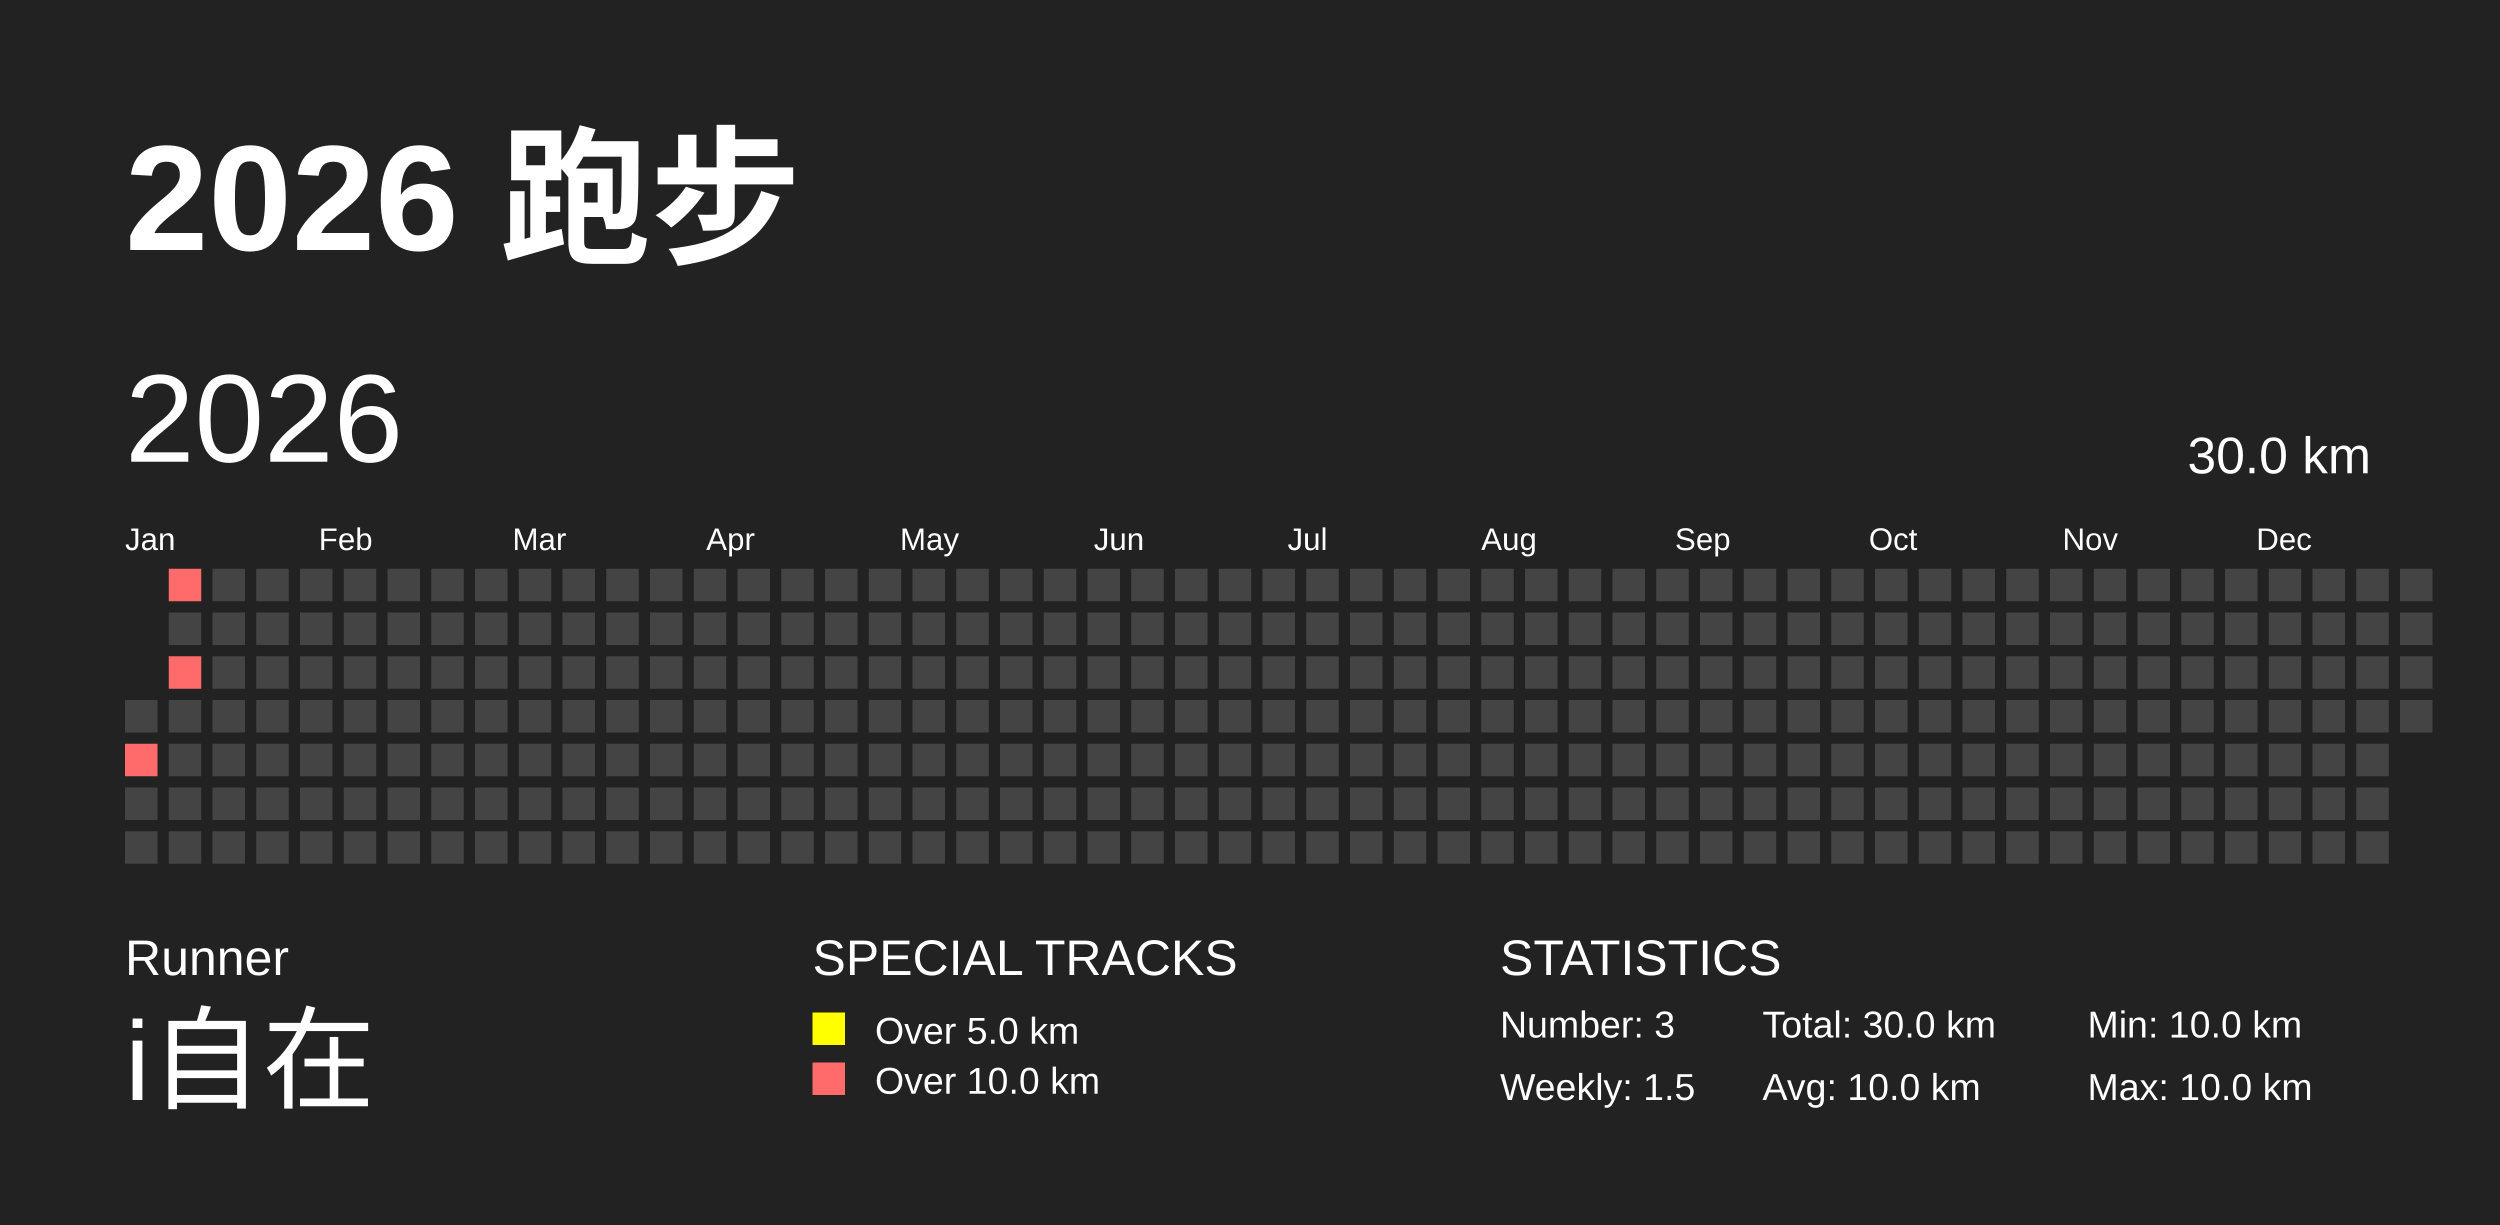
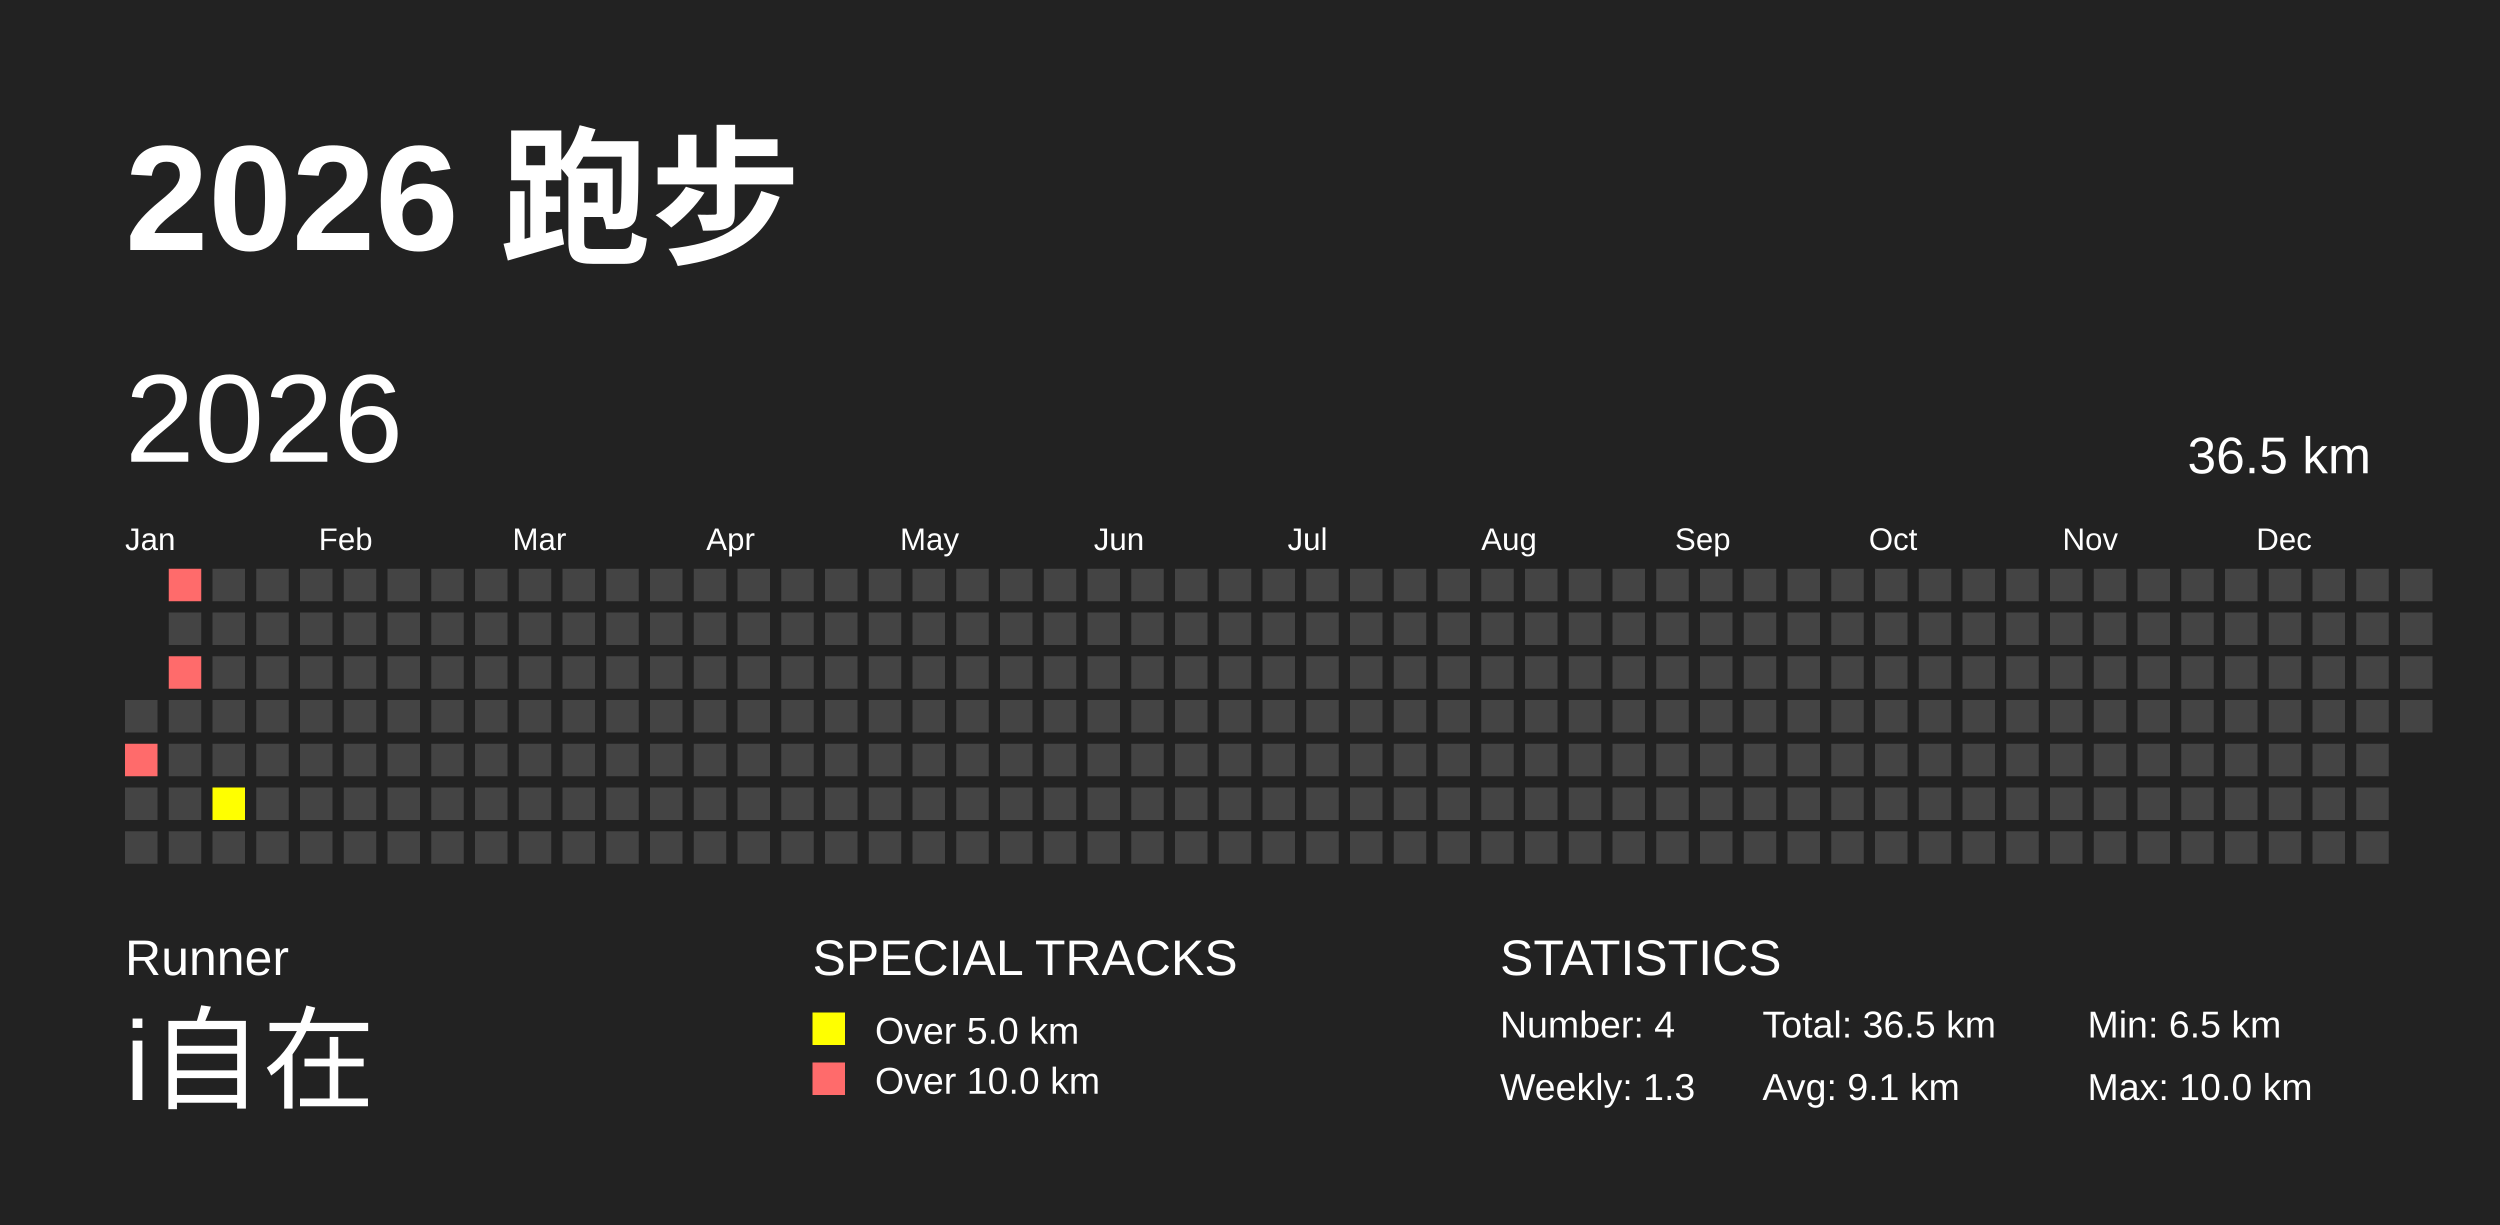
<svg xmlns="http://www.w3.org/2000/svg" baseProfile="full" height="98mm" version="1.1" viewBox="0,0,200,98" width="200mm">
  <defs />
  <rect fill="#222222" height="98" width="200" x="0" y="0" />
  <text fill="#FFFFFF" style="font-size:12px; font-family:Arial; font-weight:bold;" x="10" y="20">2026 跑步</text>
  <text fill="#FFFFFF" style="font-size:4px; font-family:Arial" x="10" y="78">Runner</text>
  <text fill="#FFFFFF" style="font-size:9px; font-family:Arial" x="10" y="88">i自在</text>
  <text fill="#FFFFFF" style="font-size:4px; font-family:Arial" x="65" y="78">SPECIAL TRACKS</text>
  <rect fill="#FFFF00" height="2.6" width="2.6" x="65" y="81" />
  <text fill="#FFFFFF" style="font-size:3px; font-family:Arial" x="70" y="83.5">Over 5.0 km</text>
  <rect fill="#FF6B6B" height="2.6" width="2.6" x="65" y="85" />
  <text fill="#FFFFFF" style="font-size:3px; font-family:Arial" x="70" y="87.5">Over 10.0 km</text>
  <text fill="#FFFFFF" style="font-size:4px; font-family:Arial" x="120" y="78">STATISTICS</text>
-   <text fill="#FFFFFF" style="font-size:3px; font-family:Arial" x="120" y="83">Number: 3</text>
-   <text fill="#FFFFFF" style="font-size:3px; font-family:Arial" x="120" y="88">Weekly: 1.5</text>
-   <text fill="#FFFFFF" style="font-size:3px; font-family:Arial" x="141" y="83">Total: 30.0 km</text>
-   <text fill="#FFFFFF" style="font-size:3px; font-family:Arial" x="141" y="88">Avg: 10.0 km</text>
-   <text fill="#FFFFFF" style="font-size:3px; font-family:Arial" x="167" y="83">Min: 10.0 km</text>
+   <text fill="#FFFFFF" style="font-size:3px; font-family:Arial" x="120" y="83">Number: 4</text>
+   <text fill="#FFFFFF" style="font-size:3px; font-family:Arial" x="120" y="88">Weekly: 1.3</text>
+   <text fill="#FFFFFF" style="font-size:3px; font-family:Arial" x="141" y="83">Total: 36.5 km</text>
+   <text fill="#FFFFFF" style="font-size:3px; font-family:Arial" x="141" y="88">Avg: 9.1 km</text>
+   <text fill="#FFFFFF" style="font-size:3px; font-family:Arial" x="167" y="83">Min: 6.5 km</text>
  <text fill="#FFFFFF" style="font-size:3px; font-family:Arial" x="167" y="88">Max: 10.0 km</text>
  <text dominant-baseline="hanging" fill="#FFFFFF" style="font-size:10.0px; font-family:Arial;" x="10" y="30">2026</text>
-   <text dominant-baseline="hanging" fill="#FFFFFF" style="font-size:4.125px; font-family:Arial;" x="175" y="35">30.0 km</text>
+   <text dominant-baseline="hanging" fill="#FFFFFF" style="font-size:4.125px; font-family:Arial;" x="175" y="35">36.5 km</text>
  <text fill="#FFFFFF" style="font-size:2.5px; font-family:Arial" x="10.0" y="44">Jan</text>
  <text fill="#FFFFFF" style="font-size:2.5px; font-family:Arial" x="25.5" y="44">Feb</text>
  <text fill="#FFFFFF" style="font-size:2.5px; font-family:Arial" x="41.0" y="44">Mar</text>
  <text fill="#FFFFFF" style="font-size:2.5px; font-family:Arial" x="56.5" y="44">Apr</text>
  <text fill="#FFFFFF" style="font-size:2.5px; font-family:Arial" x="72.0" y="44">May</text>
  <text fill="#FFFFFF" style="font-size:2.5px; font-family:Arial" x="87.5" y="44">Jun</text>
  <text fill="#FFFFFF" style="font-size:2.5px; font-family:Arial" x="103.0" y="44">Jul</text>
  <text fill="#FFFFFF" style="font-size:2.5px; font-family:Arial" x="118.5" y="44">Aug</text>
  <text fill="#FFFFFF" style="font-size:2.5px; font-family:Arial" x="134.0" y="44">Sep</text>
  <text fill="#FFFFFF" style="font-size:2.5px; font-family:Arial" x="149.5" y="44">Oct</text>
  <text fill="#FFFFFF" style="font-size:2.5px; font-family:Arial" x="165.0" y="44">Nov</text>
  <text fill="#FFFFFF" style="font-size:2.5px; font-family:Arial" x="180.5" y="44">Dec</text>
  <rect fill="#444444" height="2.6" width="2.6" x="10.0" y="56.0" />
  <rect fill="#FF6B6B" height="2.6" width="2.6" x="10.0" y="59.5" />
  <rect fill="#444444" height="2.6" width="2.6" x="10.0" y="63.0" />
  <rect fill="#444444" height="2.6" width="2.6" x="10.0" y="66.5" />
  <rect fill="#FF6B6B" height="2.6" width="2.6" x="13.5" y="45.5" />
  <rect fill="#444444" height="2.6" width="2.6" x="13.5" y="49.0" />
  <rect fill="#FF6B6B" height="2.6" width="2.6" x="13.5" y="52.5" />
  <rect fill="#444444" height="2.6" width="2.6" x="13.5" y="56.0" />
  <rect fill="#444444" height="2.6" width="2.6" x="13.5" y="59.5" />
  <rect fill="#444444" height="2.6" width="2.6" x="13.5" y="63.0" />
  <rect fill="#444444" height="2.6" width="2.6" x="13.5" y="66.5" />
  <rect fill="#444444" height="2.6" width="2.6" x="17.0" y="45.5" />
  <rect fill="#444444" height="2.6" width="2.6" x="17.0" y="49.0" />
  <rect fill="#444444" height="2.6" width="2.6" x="17.0" y="52.5" />
  <rect fill="#444444" height="2.6" width="2.6" x="17.0" y="56.0" />
  <rect fill="#444444" height="2.6" width="2.6" x="17.0" y="59.5" />
-   <rect fill="#444444" height="2.6" width="2.6" x="17.0" y="63.0" />
+   <rect fill="#ffff00" height="2.6" width="2.6" x="17.0" y="63.0" />
  <rect fill="#444444" height="2.6" width="2.6" x="17.0" y="66.5" />
  <rect fill="#444444" height="2.6" width="2.6" x="20.5" y="45.5" />
  <rect fill="#444444" height="2.6" width="2.6" x="20.5" y="49.0" />
  <rect fill="#444444" height="2.6" width="2.6" x="20.5" y="52.5" />
  <rect fill="#444444" height="2.6" width="2.6" x="20.5" y="56.0" />
  <rect fill="#444444" height="2.6" width="2.6" x="20.5" y="59.5" />
  <rect fill="#444444" height="2.6" width="2.6" x="20.5" y="63.0" />
  <rect fill="#444444" height="2.6" width="2.6" x="20.5" y="66.5" />
  <rect fill="#444444" height="2.6" width="2.6" x="24.0" y="45.5" />
  <rect fill="#444444" height="2.6" width="2.6" x="24.0" y="49.0" />
  <rect fill="#444444" height="2.6" width="2.6" x="24.0" y="52.5" />
  <rect fill="#444444" height="2.6" width="2.6" x="24.0" y="56.0" />
  <rect fill="#444444" height="2.6" width="2.6" x="24.0" y="59.5" />
  <rect fill="#444444" height="2.6" width="2.6" x="24.0" y="63.0" />
  <rect fill="#444444" height="2.6" width="2.6" x="24.0" y="66.5" />
  <rect fill="#444444" height="2.6" width="2.6" x="27.5" y="45.5" />
  <rect fill="#444444" height="2.6" width="2.6" x="27.5" y="49.0" />
  <rect fill="#444444" height="2.6" width="2.6" x="27.5" y="52.5" />
  <rect fill="#444444" height="2.6" width="2.6" x="27.5" y="56.0" />
  <rect fill="#444444" height="2.6" width="2.6" x="27.5" y="59.5" />
  <rect fill="#444444" height="2.6" width="2.6" x="27.5" y="63.0" />
  <rect fill="#444444" height="2.6" width="2.6" x="27.5" y="66.5" />
  <rect fill="#444444" height="2.6" width="2.6" x="31.0" y="45.5" />
  <rect fill="#444444" height="2.6" width="2.6" x="31.0" y="49.0" />
  <rect fill="#444444" height="2.6" width="2.6" x="31.0" y="52.5" />
  <rect fill="#444444" height="2.6" width="2.6" x="31.0" y="56.0" />
  <rect fill="#444444" height="2.6" width="2.6" x="31.0" y="59.5" />
  <rect fill="#444444" height="2.6" width="2.6" x="31.0" y="63.0" />
  <rect fill="#444444" height="2.6" width="2.6" x="31.0" y="66.5" />
  <rect fill="#444444" height="2.6" width="2.6" x="34.5" y="45.5" />
  <rect fill="#444444" height="2.6" width="2.6" x="34.5" y="49.0" />
  <rect fill="#444444" height="2.6" width="2.6" x="34.5" y="52.5" />
  <rect fill="#444444" height="2.6" width="2.6" x="34.5" y="56.0" />
  <rect fill="#444444" height="2.6" width="2.6" x="34.5" y="59.5" />
  <rect fill="#444444" height="2.6" width="2.6" x="34.5" y="63.0" />
  <rect fill="#444444" height="2.6" width="2.6" x="34.5" y="66.5" />
  <rect fill="#444444" height="2.6" width="2.6" x="38.0" y="45.5" />
  <rect fill="#444444" height="2.6" width="2.6" x="38.0" y="49.0" />
  <rect fill="#444444" height="2.6" width="2.6" x="38.0" y="52.5" />
  <rect fill="#444444" height="2.6" width="2.6" x="38.0" y="56.0" />
  <rect fill="#444444" height="2.6" width="2.6" x="38.0" y="59.5" />
  <rect fill="#444444" height="2.6" width="2.6" x="38.0" y="63.0" />
  <rect fill="#444444" height="2.6" width="2.6" x="38.0" y="66.5" />
  <rect fill="#444444" height="2.6" width="2.6" x="41.5" y="45.5" />
  <rect fill="#444444" height="2.6" width="2.6" x="41.5" y="49.0" />
  <rect fill="#444444" height="2.6" width="2.6" x="41.5" y="52.5" />
  <rect fill="#444444" height="2.6" width="2.6" x="41.5" y="56.0" />
  <rect fill="#444444" height="2.6" width="2.6" x="41.5" y="59.5" />
  <rect fill="#444444" height="2.6" width="2.6" x="41.5" y="63.0" />
  <rect fill="#444444" height="2.6" width="2.6" x="41.5" y="66.5" />
  <rect fill="#444444" height="2.6" width="2.6" x="45.0" y="45.5" />
  <rect fill="#444444" height="2.6" width="2.6" x="45.0" y="49.0" />
  <rect fill="#444444" height="2.6" width="2.6" x="45.0" y="52.5" />
  <rect fill="#444444" height="2.6" width="2.6" x="45.0" y="56.0" />
  <rect fill="#444444" height="2.6" width="2.6" x="45.0" y="59.5" />
  <rect fill="#444444" height="2.6" width="2.6" x="45.0" y="63.0" />
  <rect fill="#444444" height="2.6" width="2.6" x="45.0" y="66.5" />
  <rect fill="#444444" height="2.6" width="2.6" x="48.5" y="45.5" />
  <rect fill="#444444" height="2.6" width="2.6" x="48.5" y="49.0" />
  <rect fill="#444444" height="2.6" width="2.6" x="48.5" y="52.5" />
  <rect fill="#444444" height="2.6" width="2.6" x="48.5" y="56.0" />
  <rect fill="#444444" height="2.6" width="2.6" x="48.5" y="59.5" />
  <rect fill="#444444" height="2.6" width="2.6" x="48.5" y="63.0" />
  <rect fill="#444444" height="2.6" width="2.6" x="48.5" y="66.5" />
  <rect fill="#444444" height="2.6" width="2.6" x="52.0" y="45.5" />
  <rect fill="#444444" height="2.6" width="2.6" x="52.0" y="49.0" />
  <rect fill="#444444" height="2.6" width="2.6" x="52.0" y="52.5" />
  <rect fill="#444444" height="2.6" width="2.6" x="52.0" y="56.0" />
  <rect fill="#444444" height="2.6" width="2.6" x="52.0" y="59.5" />
  <rect fill="#444444" height="2.6" width="2.6" x="52.0" y="63.0" />
  <rect fill="#444444" height="2.6" width="2.6" x="52.0" y="66.5" />
  <rect fill="#444444" height="2.6" width="2.6" x="55.5" y="45.5" />
  <rect fill="#444444" height="2.6" width="2.6" x="55.5" y="49.0" />
  <rect fill="#444444" height="2.6" width="2.6" x="55.5" y="52.5" />
  <rect fill="#444444" height="2.6" width="2.6" x="55.5" y="56.0" />
  <rect fill="#444444" height="2.6" width="2.6" x="55.5" y="59.5" />
  <rect fill="#444444" height="2.6" width="2.6" x="55.5" y="63.0" />
  <rect fill="#444444" height="2.6" width="2.6" x="55.5" y="66.5" />
  <rect fill="#444444" height="2.6" width="2.6" x="59.0" y="45.5" />
  <rect fill="#444444" height="2.6" width="2.6" x="59.0" y="49.0" />
  <rect fill="#444444" height="2.6" width="2.6" x="59.0" y="52.5" />
  <rect fill="#444444" height="2.6" width="2.6" x="59.0" y="56.0" />
  <rect fill="#444444" height="2.6" width="2.6" x="59.0" y="59.5" />
  <rect fill="#444444" height="2.6" width="2.6" x="59.0" y="63.0" />
  <rect fill="#444444" height="2.6" width="2.6" x="59.0" y="66.5" />
  <rect fill="#444444" height="2.6" width="2.6" x="62.5" y="45.5" />
  <rect fill="#444444" height="2.6" width="2.6" x="62.5" y="49.0" />
  <rect fill="#444444" height="2.6" width="2.6" x="62.5" y="52.5" />
  <rect fill="#444444" height="2.6" width="2.6" x="62.5" y="56.0" />
  <rect fill="#444444" height="2.6" width="2.6" x="62.5" y="59.5" />
  <rect fill="#444444" height="2.6" width="2.6" x="62.5" y="63.0" />
  <rect fill="#444444" height="2.6" width="2.6" x="62.5" y="66.5" />
  <rect fill="#444444" height="2.6" width="2.6" x="66.0" y="45.5" />
  <rect fill="#444444" height="2.6" width="2.6" x="66.0" y="49.0" />
  <rect fill="#444444" height="2.6" width="2.6" x="66.0" y="52.5" />
  <rect fill="#444444" height="2.6" width="2.6" x="66.0" y="56.0" />
  <rect fill="#444444" height="2.6" width="2.6" x="66.0" y="59.5" />
  <rect fill="#444444" height="2.6" width="2.6" x="66.0" y="63.0" />
  <rect fill="#444444" height="2.6" width="2.6" x="66.0" y="66.5" />
  <rect fill="#444444" height="2.6" width="2.6" x="69.5" y="45.5" />
  <rect fill="#444444" height="2.6" width="2.6" x="69.5" y="49.0" />
  <rect fill="#444444" height="2.6" width="2.6" x="69.5" y="52.5" />
  <rect fill="#444444" height="2.6" width="2.6" x="69.5" y="56.0" />
  <rect fill="#444444" height="2.6" width="2.6" x="69.5" y="59.5" />
  <rect fill="#444444" height="2.6" width="2.6" x="69.5" y="63.0" />
  <rect fill="#444444" height="2.6" width="2.6" x="69.5" y="66.5" />
  <rect fill="#444444" height="2.6" width="2.6" x="73.0" y="45.5" />
  <rect fill="#444444" height="2.6" width="2.6" x="73.0" y="49.0" />
  <rect fill="#444444" height="2.6" width="2.6" x="73.0" y="52.5" />
  <rect fill="#444444" height="2.6" width="2.6" x="73.0" y="56.0" />
  <rect fill="#444444" height="2.6" width="2.6" x="73.0" y="59.5" />
  <rect fill="#444444" height="2.6" width="2.6" x="73.0" y="63.0" />
  <rect fill="#444444" height="2.6" width="2.6" x="73.0" y="66.5" />
  <rect fill="#444444" height="2.6" width="2.6" x="76.5" y="45.5" />
  <rect fill="#444444" height="2.6" width="2.6" x="76.5" y="49.0" />
  <rect fill="#444444" height="2.6" width="2.6" x="76.5" y="52.5" />
  <rect fill="#444444" height="2.6" width="2.6" x="76.5" y="56.0" />
  <rect fill="#444444" height="2.6" width="2.6" x="76.5" y="59.5" />
  <rect fill="#444444" height="2.6" width="2.6" x="76.5" y="63.0" />
  <rect fill="#444444" height="2.6" width="2.6" x="76.5" y="66.5" />
  <rect fill="#444444" height="2.6" width="2.6" x="80.0" y="45.5" />
  <rect fill="#444444" height="2.6" width="2.6" x="80.0" y="49.0" />
  <rect fill="#444444" height="2.6" width="2.6" x="80.0" y="52.5" />
  <rect fill="#444444" height="2.6" width="2.6" x="80.0" y="56.0" />
  <rect fill="#444444" height="2.6" width="2.6" x="80.0" y="59.5" />
  <rect fill="#444444" height="2.6" width="2.6" x="80.0" y="63.0" />
  <rect fill="#444444" height="2.6" width="2.6" x="80.0" y="66.5" />
  <rect fill="#444444" height="2.6" width="2.6" x="83.5" y="45.5" />
  <rect fill="#444444" height="2.6" width="2.6" x="83.5" y="49.0" />
  <rect fill="#444444" height="2.6" width="2.6" x="83.5" y="52.5" />
  <rect fill="#444444" height="2.6" width="2.6" x="83.5" y="56.0" />
  <rect fill="#444444" height="2.6" width="2.6" x="83.5" y="59.5" />
  <rect fill="#444444" height="2.6" width="2.6" x="83.5" y="63.0" />
  <rect fill="#444444" height="2.6" width="2.6" x="83.5" y="66.5" />
  <rect fill="#444444" height="2.6" width="2.6" x="87.0" y="45.5" />
  <rect fill="#444444" height="2.6" width="2.6" x="87.0" y="49.0" />
  <rect fill="#444444" height="2.6" width="2.6" x="87.0" y="52.5" />
  <rect fill="#444444" height="2.6" width="2.6" x="87.0" y="56.0" />
  <rect fill="#444444" height="2.6" width="2.6" x="87.0" y="59.5" />
  <rect fill="#444444" height="2.6" width="2.6" x="87.0" y="63.0" />
  <rect fill="#444444" height="2.6" width="2.6" x="87.0" y="66.5" />
  <rect fill="#444444" height="2.6" width="2.6" x="90.5" y="45.5" />
  <rect fill="#444444" height="2.6" width="2.6" x="90.5" y="49.0" />
  <rect fill="#444444" height="2.6" width="2.6" x="90.5" y="52.5" />
  <rect fill="#444444" height="2.6" width="2.6" x="90.5" y="56.0" />
  <rect fill="#444444" height="2.6" width="2.6" x="90.5" y="59.5" />
  <rect fill="#444444" height="2.6" width="2.6" x="90.5" y="63.0" />
  <rect fill="#444444" height="2.6" width="2.6" x="90.5" y="66.5" />
  <rect fill="#444444" height="2.6" width="2.6" x="94.0" y="45.5" />
  <rect fill="#444444" height="2.6" width="2.6" x="94.0" y="49.0" />
  <rect fill="#444444" height="2.6" width="2.6" x="94.0" y="52.5" />
  <rect fill="#444444" height="2.6" width="2.6" x="94.0" y="56.0" />
  <rect fill="#444444" height="2.6" width="2.6" x="94.0" y="59.5" />
  <rect fill="#444444" height="2.6" width="2.6" x="94.0" y="63.0" />
  <rect fill="#444444" height="2.6" width="2.6" x="94.0" y="66.5" />
  <rect fill="#444444" height="2.6" width="2.6" x="97.5" y="45.5" />
  <rect fill="#444444" height="2.6" width="2.6" x="97.5" y="49.0" />
  <rect fill="#444444" height="2.6" width="2.6" x="97.5" y="52.5" />
  <rect fill="#444444" height="2.6" width="2.6" x="97.5" y="56.0" />
  <rect fill="#444444" height="2.6" width="2.6" x="97.5" y="59.5" />
  <rect fill="#444444" height="2.6" width="2.6" x="97.5" y="63.0" />
  <rect fill="#444444" height="2.6" width="2.6" x="97.5" y="66.5" />
  <rect fill="#444444" height="2.6" width="2.6" x="101.0" y="45.5" />
  <rect fill="#444444" height="2.6" width="2.6" x="101.0" y="49.0" />
  <rect fill="#444444" height="2.6" width="2.6" x="101.0" y="52.5" />
  <rect fill="#444444" height="2.6" width="2.6" x="101.0" y="56.0" />
  <rect fill="#444444" height="2.6" width="2.6" x="101.0" y="59.5" />
  <rect fill="#444444" height="2.6" width="2.6" x="101.0" y="63.0" />
  <rect fill="#444444" height="2.6" width="2.6" x="101.0" y="66.5" />
  <rect fill="#444444" height="2.6" width="2.6" x="104.5" y="45.5" />
  <rect fill="#444444" height="2.6" width="2.6" x="104.5" y="49.0" />
  <rect fill="#444444" height="2.6" width="2.6" x="104.5" y="52.5" />
  <rect fill="#444444" height="2.6" width="2.6" x="104.5" y="56.0" />
  <rect fill="#444444" height="2.6" width="2.6" x="104.5" y="59.5" />
  <rect fill="#444444" height="2.6" width="2.6" x="104.5" y="63.0" />
  <rect fill="#444444" height="2.6" width="2.6" x="104.5" y="66.5" />
  <rect fill="#444444" height="2.6" width="2.6" x="108.0" y="45.5" />
  <rect fill="#444444" height="2.6" width="2.6" x="108.0" y="49.0" />
  <rect fill="#444444" height="2.6" width="2.6" x="108.0" y="52.5" />
  <rect fill="#444444" height="2.6" width="2.6" x="108.0" y="56.0" />
  <rect fill="#444444" height="2.6" width="2.6" x="108.0" y="59.5" />
  <rect fill="#444444" height="2.6" width="2.6" x="108.0" y="63.0" />
  <rect fill="#444444" height="2.6" width="2.6" x="108.0" y="66.5" />
  <rect fill="#444444" height="2.6" width="2.6" x="111.5" y="45.5" />
  <rect fill="#444444" height="2.6" width="2.6" x="111.5" y="49.0" />
  <rect fill="#444444" height="2.6" width="2.6" x="111.5" y="52.5" />
  <rect fill="#444444" height="2.6" width="2.6" x="111.5" y="56.0" />
  <rect fill="#444444" height="2.6" width="2.6" x="111.5" y="59.5" />
  <rect fill="#444444" height="2.6" width="2.6" x="111.5" y="63.0" />
  <rect fill="#444444" height="2.6" width="2.6" x="111.5" y="66.5" />
  <rect fill="#444444" height="2.6" width="2.6" x="115.0" y="45.5" />
  <rect fill="#444444" height="2.6" width="2.6" x="115.0" y="49.0" />
  <rect fill="#444444" height="2.6" width="2.6" x="115.0" y="52.5" />
  <rect fill="#444444" height="2.6" width="2.6" x="115.0" y="56.0" />
  <rect fill="#444444" height="2.6" width="2.6" x="115.0" y="59.5" />
  <rect fill="#444444" height="2.6" width="2.6" x="115.0" y="63.0" />
  <rect fill="#444444" height="2.6" width="2.6" x="115.0" y="66.5" />
  <rect fill="#444444" height="2.6" width="2.6" x="118.5" y="45.5" />
  <rect fill="#444444" height="2.6" width="2.6" x="118.5" y="49.0" />
  <rect fill="#444444" height="2.6" width="2.6" x="118.5" y="52.5" />
  <rect fill="#444444" height="2.6" width="2.6" x="118.5" y="56.0" />
  <rect fill="#444444" height="2.6" width="2.6" x="118.5" y="59.5" />
  <rect fill="#444444" height="2.6" width="2.6" x="118.5" y="63.0" />
  <rect fill="#444444" height="2.6" width="2.6" x="118.5" y="66.5" />
  <rect fill="#444444" height="2.6" width="2.6" x="122.0" y="45.5" />
  <rect fill="#444444" height="2.6" width="2.6" x="122.0" y="49.0" />
  <rect fill="#444444" height="2.6" width="2.6" x="122.0" y="52.5" />
  <rect fill="#444444" height="2.6" width="2.6" x="122.0" y="56.0" />
  <rect fill="#444444" height="2.6" width="2.6" x="122.0" y="59.5" />
  <rect fill="#444444" height="2.6" width="2.6" x="122.0" y="63.0" />
  <rect fill="#444444" height="2.6" width="2.6" x="122.0" y="66.5" />
  <rect fill="#444444" height="2.6" width="2.6" x="125.5" y="45.5" />
  <rect fill="#444444" height="2.6" width="2.6" x="125.5" y="49.0" />
  <rect fill="#444444" height="2.6" width="2.6" x="125.5" y="52.5" />
  <rect fill="#444444" height="2.6" width="2.6" x="125.5" y="56.0" />
  <rect fill="#444444" height="2.6" width="2.6" x="125.5" y="59.5" />
  <rect fill="#444444" height="2.6" width="2.6" x="125.5" y="63.0" />
  <rect fill="#444444" height="2.6" width="2.6" x="125.5" y="66.5" />
  <rect fill="#444444" height="2.6" width="2.6" x="129.0" y="45.5" />
  <rect fill="#444444" height="2.6" width="2.6" x="129.0" y="49.0" />
  <rect fill="#444444" height="2.6" width="2.6" x="129.0" y="52.5" />
  <rect fill="#444444" height="2.6" width="2.6" x="129.0" y="56.0" />
  <rect fill="#444444" height="2.6" width="2.6" x="129.0" y="59.5" />
  <rect fill="#444444" height="2.6" width="2.6" x="129.0" y="63.0" />
  <rect fill="#444444" height="2.6" width="2.6" x="129.0" y="66.5" />
  <rect fill="#444444" height="2.6" width="2.6" x="132.5" y="45.5" />
  <rect fill="#444444" height="2.6" width="2.6" x="132.5" y="49.0" />
  <rect fill="#444444" height="2.6" width="2.6" x="132.5" y="52.5" />
  <rect fill="#444444" height="2.6" width="2.6" x="132.5" y="56.0" />
  <rect fill="#444444" height="2.6" width="2.6" x="132.5" y="59.5" />
  <rect fill="#444444" height="2.6" width="2.6" x="132.5" y="63.0" />
  <rect fill="#444444" height="2.6" width="2.6" x="132.5" y="66.5" />
  <rect fill="#444444" height="2.6" width="2.6" x="136.0" y="45.5" />
  <rect fill="#444444" height="2.6" width="2.6" x="136.0" y="49.0" />
  <rect fill="#444444" height="2.6" width="2.6" x="136.0" y="52.5" />
  <rect fill="#444444" height="2.6" width="2.6" x="136.0" y="56.0" />
  <rect fill="#444444" height="2.6" width="2.6" x="136.0" y="59.5" />
  <rect fill="#444444" height="2.6" width="2.6" x="136.0" y="63.0" />
  <rect fill="#444444" height="2.6" width="2.6" x="136.0" y="66.5" />
  <rect fill="#444444" height="2.6" width="2.6" x="139.5" y="45.5" />
  <rect fill="#444444" height="2.6" width="2.6" x="139.5" y="49.0" />
  <rect fill="#444444" height="2.6" width="2.6" x="139.5" y="52.5" />
  <rect fill="#444444" height="2.6" width="2.6" x="139.5" y="56.0" />
  <rect fill="#444444" height="2.6" width="2.6" x="139.5" y="59.5" />
  <rect fill="#444444" height="2.6" width="2.6" x="139.5" y="63.0" />
  <rect fill="#444444" height="2.6" width="2.6" x="139.5" y="66.5" />
  <rect fill="#444444" height="2.6" width="2.6" x="143.0" y="45.5" />
  <rect fill="#444444" height="2.6" width="2.6" x="143.0" y="49.0" />
  <rect fill="#444444" height="2.6" width="2.6" x="143.0" y="52.5" />
  <rect fill="#444444" height="2.6" width="2.6" x="143.0" y="56.0" />
  <rect fill="#444444" height="2.6" width="2.6" x="143.0" y="59.5" />
  <rect fill="#444444" height="2.6" width="2.6" x="143.0" y="63.0" />
  <rect fill="#444444" height="2.6" width="2.6" x="143.0" y="66.5" />
  <rect fill="#444444" height="2.6" width="2.6" x="146.5" y="45.5" />
  <rect fill="#444444" height="2.6" width="2.6" x="146.5" y="49.0" />
  <rect fill="#444444" height="2.6" width="2.6" x="146.5" y="52.5" />
  <rect fill="#444444" height="2.6" width="2.6" x="146.5" y="56.0" />
  <rect fill="#444444" height="2.6" width="2.6" x="146.5" y="59.5" />
  <rect fill="#444444" height="2.6" width="2.6" x="146.5" y="63.0" />
  <rect fill="#444444" height="2.6" width="2.6" x="146.5" y="66.5" />
  <rect fill="#444444" height="2.6" width="2.6" x="150.0" y="45.5" />
  <rect fill="#444444" height="2.6" width="2.6" x="150.0" y="49.0" />
  <rect fill="#444444" height="2.6" width="2.6" x="150.0" y="52.5" />
  <rect fill="#444444" height="2.6" width="2.6" x="150.0" y="56.0" />
  <rect fill="#444444" height="2.6" width="2.6" x="150.0" y="59.5" />
  <rect fill="#444444" height="2.6" width="2.6" x="150.0" y="63.0" />
  <rect fill="#444444" height="2.6" width="2.6" x="150.0" y="66.5" />
  <rect fill="#444444" height="2.6" width="2.6" x="153.5" y="45.5" />
  <rect fill="#444444" height="2.6" width="2.6" x="153.5" y="49.0" />
  <rect fill="#444444" height="2.6" width="2.6" x="153.5" y="52.5" />
  <rect fill="#444444" height="2.6" width="2.6" x="153.5" y="56.0" />
  <rect fill="#444444" height="2.6" width="2.6" x="153.5" y="59.5" />
  <rect fill="#444444" height="2.6" width="2.6" x="153.5" y="63.0" />
  <rect fill="#444444" height="2.6" width="2.6" x="153.5" y="66.5" />
  <rect fill="#444444" height="2.6" width="2.6" x="157.0" y="45.5" />
  <rect fill="#444444" height="2.6" width="2.6" x="157.0" y="49.0" />
  <rect fill="#444444" height="2.6" width="2.6" x="157.0" y="52.5" />
  <rect fill="#444444" height="2.6" width="2.6" x="157.0" y="56.0" />
  <rect fill="#444444" height="2.6" width="2.6" x="157.0" y="59.5" />
  <rect fill="#444444" height="2.6" width="2.6" x="157.0" y="63.0" />
  <rect fill="#444444" height="2.6" width="2.6" x="157.0" y="66.5" />
  <rect fill="#444444" height="2.6" width="2.6" x="160.5" y="45.5" />
  <rect fill="#444444" height="2.6" width="2.6" x="160.5" y="49.0" />
  <rect fill="#444444" height="2.6" width="2.6" x="160.5" y="52.5" />
  <rect fill="#444444" height="2.6" width="2.6" x="160.5" y="56.0" />
  <rect fill="#444444" height="2.6" width="2.6" x="160.5" y="59.5" />
  <rect fill="#444444" height="2.6" width="2.6" x="160.5" y="63.0" />
  <rect fill="#444444" height="2.6" width="2.6" x="160.5" y="66.5" />
  <rect fill="#444444" height="2.6" width="2.6" x="164.0" y="45.5" />
  <rect fill="#444444" height="2.6" width="2.6" x="164.0" y="49.0" />
  <rect fill="#444444" height="2.6" width="2.6" x="164.0" y="52.5" />
  <rect fill="#444444" height="2.6" width="2.6" x="164.0" y="56.0" />
  <rect fill="#444444" height="2.6" width="2.6" x="164.0" y="59.5" />
  <rect fill="#444444" height="2.6" width="2.6" x="164.0" y="63.0" />
  <rect fill="#444444" height="2.6" width="2.6" x="164.0" y="66.5" />
  <rect fill="#444444" height="2.6" width="2.6" x="167.5" y="45.5" />
  <rect fill="#444444" height="2.6" width="2.6" x="167.5" y="49.0" />
  <rect fill="#444444" height="2.6" width="2.6" x="167.5" y="52.5" />
  <rect fill="#444444" height="2.6" width="2.6" x="167.5" y="56.0" />
  <rect fill="#444444" height="2.6" width="2.6" x="167.5" y="59.5" />
  <rect fill="#444444" height="2.6" width="2.6" x="167.5" y="63.0" />
  <rect fill="#444444" height="2.6" width="2.6" x="167.5" y="66.5" />
  <rect fill="#444444" height="2.6" width="2.6" x="171.0" y="45.5" />
  <rect fill="#444444" height="2.6" width="2.6" x="171.0" y="49.0" />
  <rect fill="#444444" height="2.6" width="2.6" x="171.0" y="52.5" />
  <rect fill="#444444" height="2.6" width="2.6" x="171.0" y="56.0" />
  <rect fill="#444444" height="2.6" width="2.6" x="171.0" y="59.5" />
  <rect fill="#444444" height="2.6" width="2.6" x="171.0" y="63.0" />
  <rect fill="#444444" height="2.6" width="2.6" x="171.0" y="66.5" />
  <rect fill="#444444" height="2.6" width="2.6" x="174.5" y="45.5" />
  <rect fill="#444444" height="2.6" width="2.6" x="174.5" y="49.0" />
  <rect fill="#444444" height="2.6" width="2.6" x="174.5" y="52.5" />
  <rect fill="#444444" height="2.6" width="2.6" x="174.5" y="56.0" />
  <rect fill="#444444" height="2.6" width="2.6" x="174.5" y="59.5" />
  <rect fill="#444444" height="2.6" width="2.6" x="174.5" y="63.0" />
  <rect fill="#444444" height="2.6" width="2.6" x="174.5" y="66.5" />
  <rect fill="#444444" height="2.6" width="2.6" x="178.0" y="45.5" />
  <rect fill="#444444" height="2.6" width="2.6" x="178.0" y="49.0" />
  <rect fill="#444444" height="2.6" width="2.6" x="178.0" y="52.5" />
  <rect fill="#444444" height="2.6" width="2.6" x="178.0" y="56.0" />
  <rect fill="#444444" height="2.6" width="2.6" x="178.0" y="59.5" />
  <rect fill="#444444" height="2.6" width="2.6" x="178.0" y="63.0" />
  <rect fill="#444444" height="2.6" width="2.6" x="178.0" y="66.5" />
  <rect fill="#444444" height="2.6" width="2.6" x="181.5" y="45.5" />
  <rect fill="#444444" height="2.6" width="2.6" x="181.5" y="49.0" />
  <rect fill="#444444" height="2.6" width="2.6" x="181.5" y="52.5" />
  <rect fill="#444444" height="2.6" width="2.6" x="181.5" y="56.0" />
  <rect fill="#444444" height="2.6" width="2.6" x="181.5" y="59.5" />
  <rect fill="#444444" height="2.6" width="2.6" x="181.5" y="63.0" />
  <rect fill="#444444" height="2.6" width="2.6" x="181.5" y="66.5" />
  <rect fill="#444444" height="2.6" width="2.6" x="185.0" y="45.5" />
  <rect fill="#444444" height="2.6" width="2.6" x="185.0" y="49.0" />
  <rect fill="#444444" height="2.6" width="2.6" x="185.0" y="52.5" />
  <rect fill="#444444" height="2.6" width="2.6" x="185.0" y="56.0" />
  <rect fill="#444444" height="2.6" width="2.6" x="185.0" y="59.5" />
  <rect fill="#444444" height="2.6" width="2.6" x="185.0" y="63.0" />
  <rect fill="#444444" height="2.6" width="2.6" x="185.0" y="66.5" />
  <rect fill="#444444" height="2.6" width="2.6" x="188.5" y="45.5" />
  <rect fill="#444444" height="2.6" width="2.6" x="188.5" y="49.0" />
  <rect fill="#444444" height="2.6" width="2.6" x="188.5" y="52.5" />
  <rect fill="#444444" height="2.6" width="2.6" x="188.5" y="56.0" />
  <rect fill="#444444" height="2.6" width="2.6" x="188.5" y="59.5" />
  <rect fill="#444444" height="2.6" width="2.6" x="188.5" y="63.0" />
  <rect fill="#444444" height="2.6" width="2.6" x="188.5" y="66.5" />
  <rect fill="#444444" height="2.6" width="2.6" x="192.0" y="45.5" />
  <rect fill="#444444" height="2.6" width="2.6" x="192.0" y="49.0" />
  <rect fill="#444444" height="2.6" width="2.6" x="192.0" y="52.5" />
  <rect fill="#444444" height="2.6" width="2.6" x="192.0" y="56.0" />
</svg>
